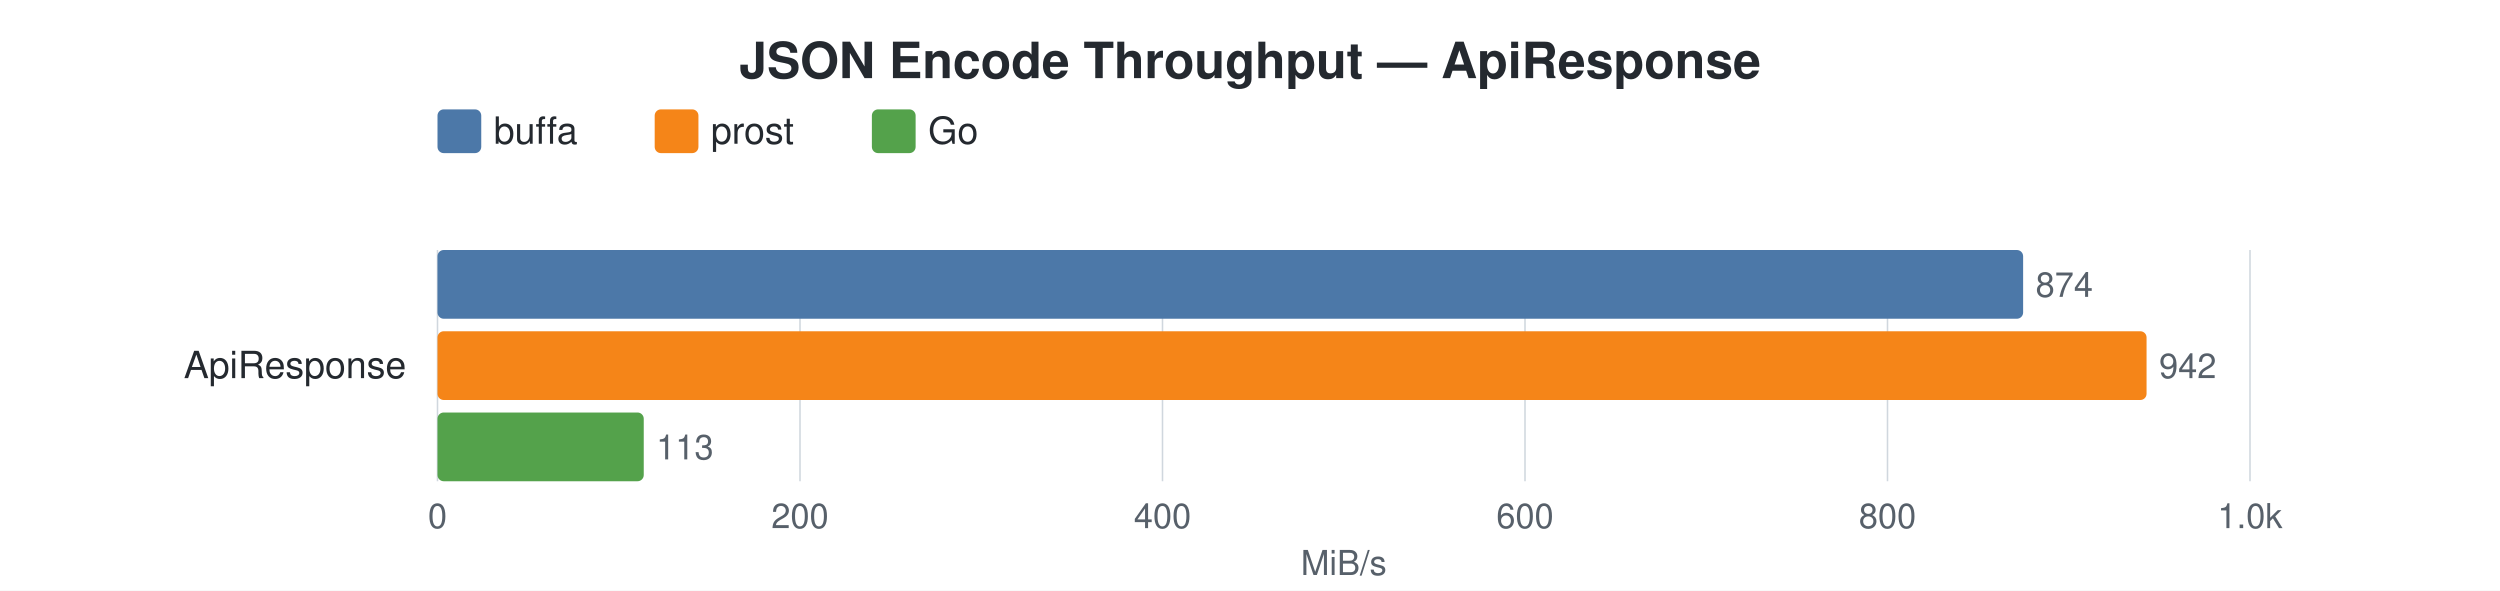
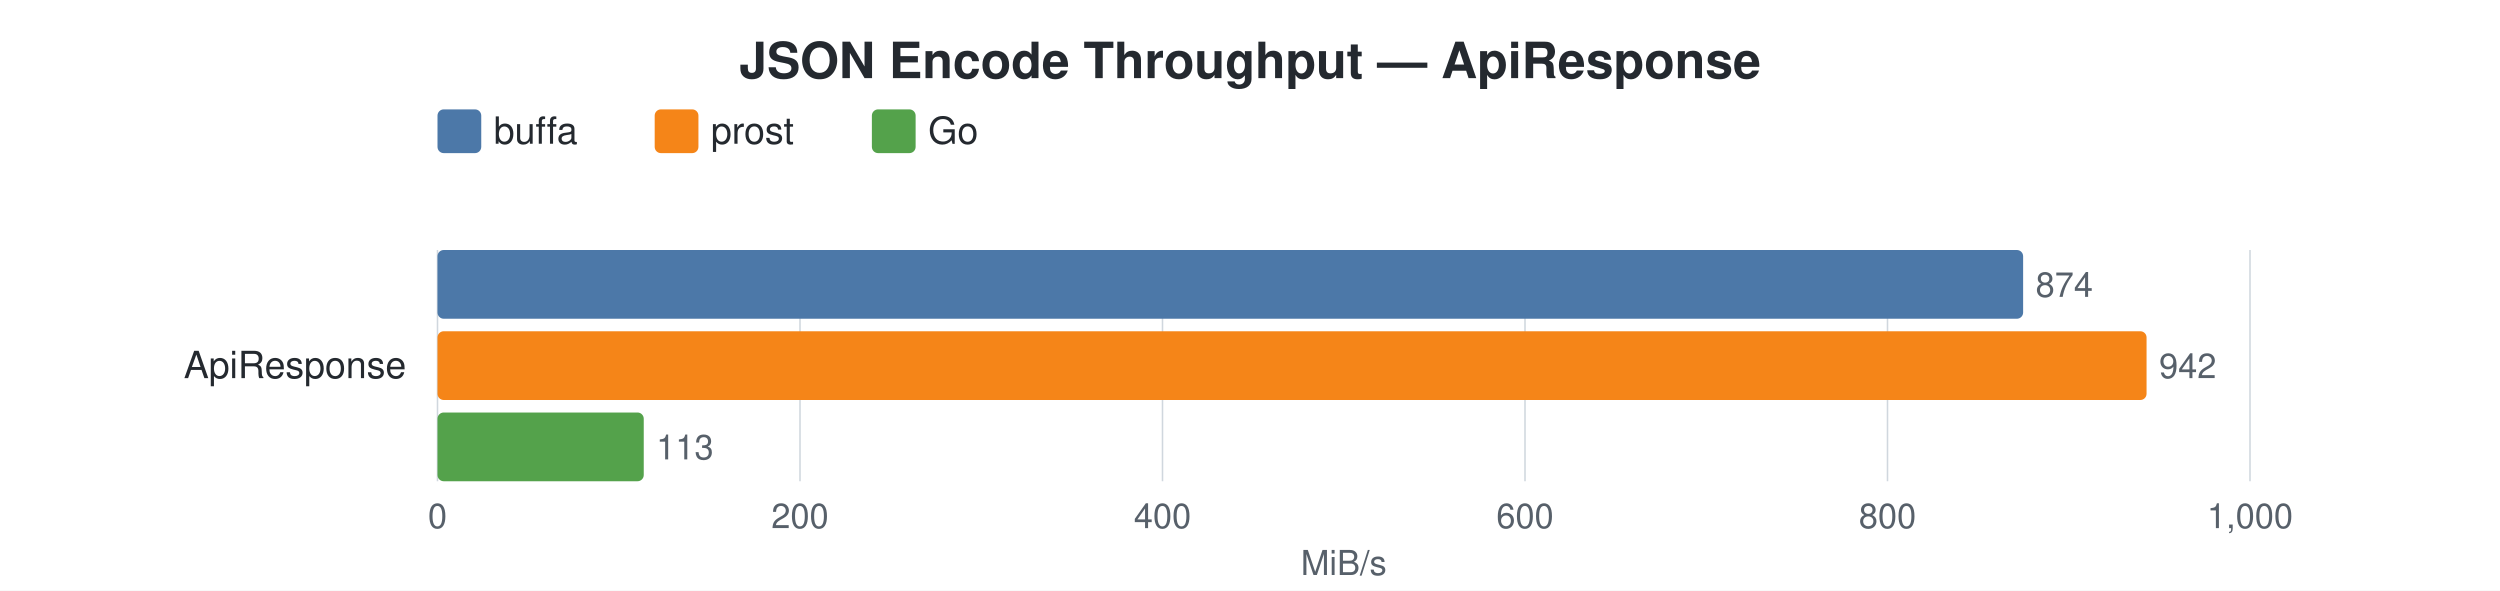
<svg xmlns="http://www.w3.org/2000/svg" width="800" height="189" viewBox="0 0 800 189">
  <style>
    text { font-family: -apple-system, BlinkMacSystemFont, "Segoe UI", Helvetica, Arial, sans-serif; }
    .title { font-size: 16px; font-weight: 600; fill: #24292f; }
    .label { font-size: 12px; fill: #24292f; }
    .value { font-size: 11px; fill: #57606a; }
    .axis-label { font-size: 11px; fill: #57606a; }
    .legend-text { font-size: 12px; fill: #24292f; }
    .grid { stroke: #d0d7de; stroke-width: 0.5; }
  </style>
  <rect width="100%" height="100%" fill="white" />
  <text x="400.0" y="25" text-anchor="middle" class="title">JSON Encode Throughput — ApiResponse</text>
  <rect x="140" y="35" width="14" height="14" rx="2" fill="#4C78A8" />
  <text x="158" y="46" class="legend-text">buffa</text>
  <rect x="209.5" y="35" width="14" height="14" rx="2" fill="#F58518" />
  <text x="227.5" y="46" class="legend-text">prost</text>
  <rect x="279.0" y="35" width="14" height="14" rx="2" fill="#54A24B" />
  <text x="297.0" y="46" class="legend-text">Go</text>
  <line x1="140.0" y1="80" x2="140.0" y2="154" class="grid" />
  <text x="140.0" y="169" text-anchor="middle" class="axis-label">0</text>
  <line x1="256.0" y1="80" x2="256.0" y2="154" class="grid" />
  <text x="256.0" y="169" text-anchor="middle" class="axis-label">200</text>
  <line x1="372.0" y1="80" x2="372.0" y2="154" class="grid" />
  <text x="372.0" y="169" text-anchor="middle" class="axis-label">400</text>
  <line x1="488.0" y1="80" x2="488.0" y2="154" class="grid" />
  <text x="488.0" y="169" text-anchor="middle" class="axis-label">600</text>
  <line x1="604.0" y1="80" x2="604.0" y2="154" class="grid" />
  <text x="604.0" y="169" text-anchor="middle" class="axis-label">800</text>
  <line x1="720.0" y1="80" x2="720.0" y2="154" class="grid" />
-   <text x="720.0" y="169" text-anchor="middle" class="axis-label">1.0k</text>
+   <text x="720.0" y="169" text-anchor="middle" class="axis-label">1,000</text>
  <text x="430.0" y="184" text-anchor="middle" class="axis-label">MiB/s</text>
  <text x="130" y="121.0" text-anchor="end" class="label">ApiResponse</text>
  <rect x="140" y="80.0" width="507.4" height="22" rx="2" fill="#4C78A8" />
  <text x="651.4" y="95.0" class="value">874</text>
  <rect x="140" y="106.0" width="546.9" height="22" rx="2" fill="#F58518" />
  <text x="690.9" y="121.0" class="value">942</text>
  <rect x="140" y="132.0" width="66.0" height="22" rx="2" fill="#54A24B" />
  <text x="210.0" y="147.0" class="value">113</text>
</svg>
